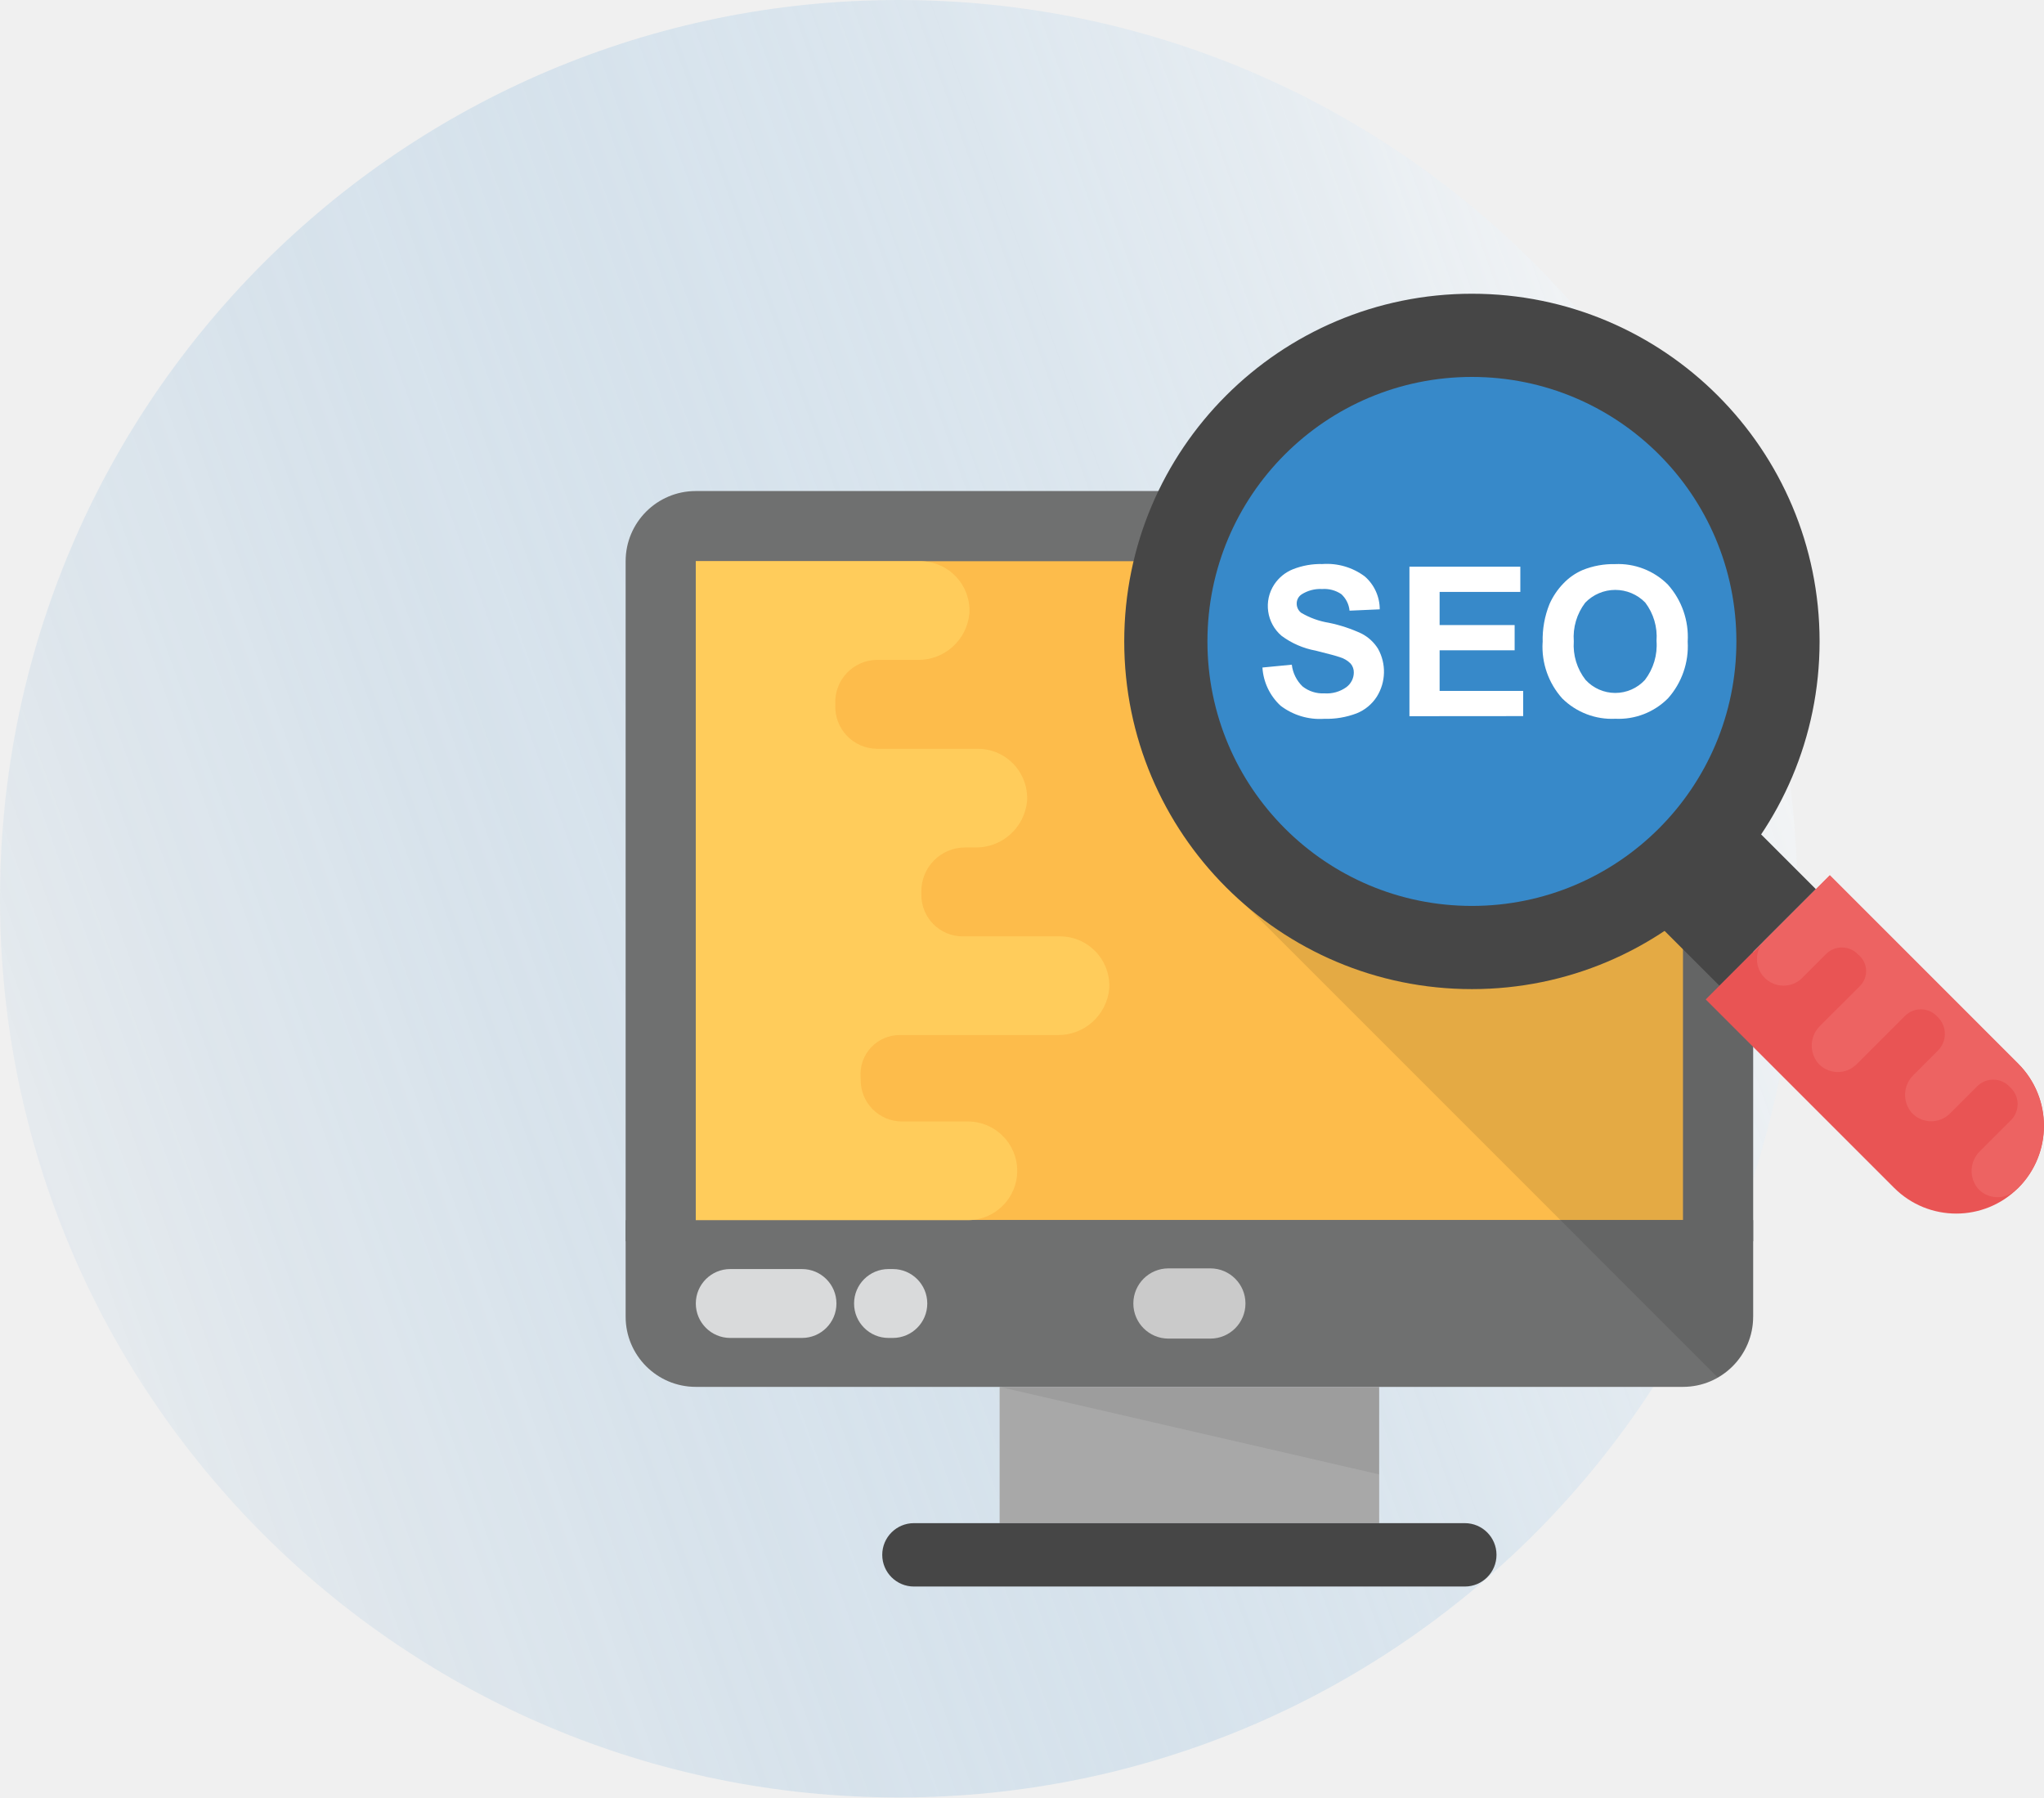
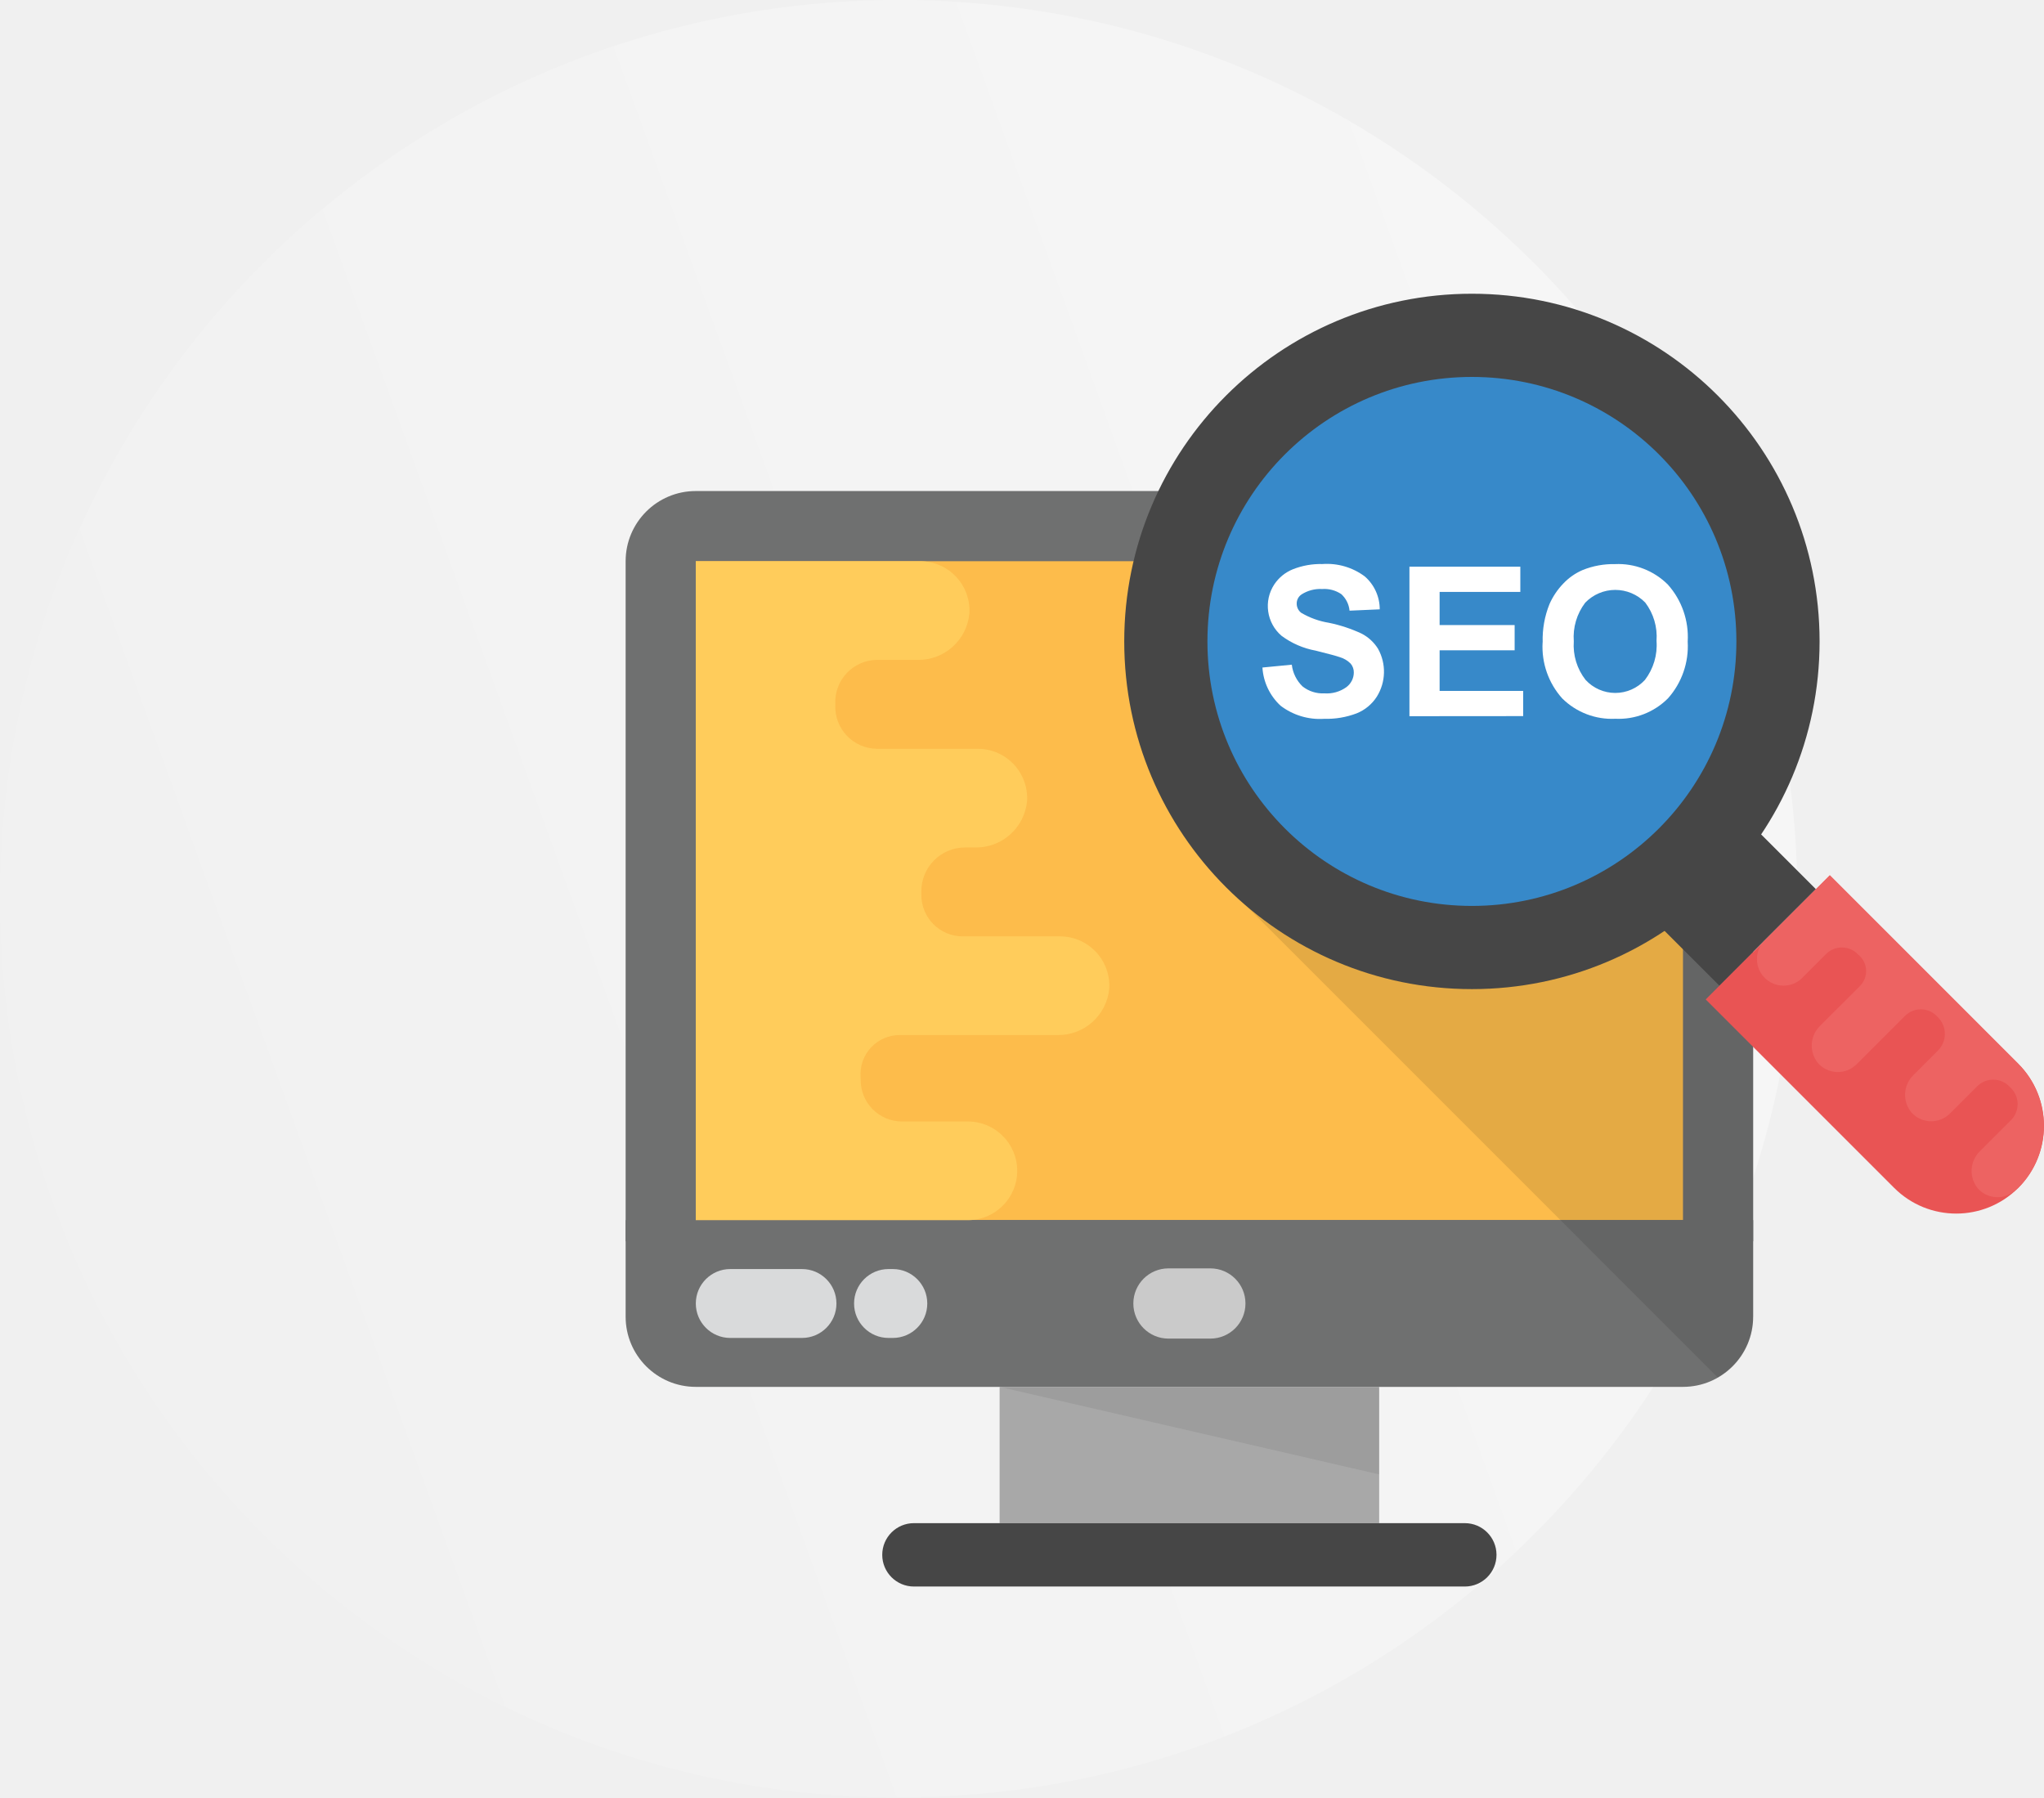
<svg xmlns="http://www.w3.org/2000/svg" width="130.781" height="115" viewBox="0 0 130.781 115">
  <defs>
    <linearGradient id="linear-gradient" x1="0.974" y1="0.238" x2="-0.052" y2="0.609" gradientUnits="objectBoundingBox">
      <stop offset="0" stop-color="#fff" />
-       <stop offset="1" stop-color="#006bc0" stop-opacity="0.071" />
+       <stop offset="1" stop-color="#ffffff" stop-opacity="0.071" />
    </linearGradient>
  </defs>
  <g id="tech-seo" transform="translate(-188 -1358)">
    <g id="Web_Portal" data-name="Web Portal">
      <g id="Group_7613" data-name="Group 7613">
        <circle id="Ellipse_376" data-name="Ellipse 376" cx="57.5" cy="57.5" r="57.5" transform="translate(188 1358)" opacity="0.42" fill="url(#linear-gradient)" />
      </g>
    </g>
    <g id="search-engine-optimization" transform="translate(227.987 1375.337)">
      <g id="Group_64169" data-name="Group 64169" transform="translate(0.043 14.079)">
        <g id="Group_64157" data-name="Group 64157">
          <path id="Path_51128" data-name="Path 51128" d="M72.185,53.895V10.385a4.49,4.49,0,0,0-4.49-4.49H4.533a4.49,4.49,0,0,0-4.49,4.49v43.51Z" transform="translate(-0.043 -5.895)" fill="#6f7070" />
        </g>
        <g id="Group_64158" data-name="Group 64158" transform="translate(4.49 4.49)">
          <path id="Path_51129" data-name="Path 51129" d="M1.622,7.474H64.784v42.15H1.622Z" transform="translate(-1.622 -7.474)" fill="#fdbc4b" />
        </g>
        <g id="Group_64159" data-name="Group 64159" transform="translate(0 46.649)">
          <path id="Path_51130" data-name="Path 51130" d="M.043,22.3v6.176a4.49,4.49,0,0,0,4.49,4.49H67.695a4.49,4.49,0,0,0,4.49-4.49V22.3Z" transform="translate(-0.043 -22.3)" fill="#6f7070" />
        </g>
        <g id="Group_64160" data-name="Group 64160" transform="translate(23.929 57.315)">
          <path id="Path_51131" data-name="Path 51131" d="M8.458,26.051H32.742v8.718H8.458Z" transform="translate(-8.458 -26.051)" fill="#a8a8a8" />
        </g>
        <g id="Group_64161" data-name="Group 64161" transform="translate(16.419 66.034)">
          <path id="Path_51132" data-name="Path 51132" d="M43.091,29.117H7.844a2.027,2.027,0,0,0,0,4.055H43.091a2.027,2.027,0,0,0,0-4.055Z" transform="translate(-5.817 -29.117)" fill="#464646" />
        </g>
        <g id="Group_64163" data-name="Group 64163" transform="translate(32.485 49.734)">
          <g id="Group_64162" data-name="Group 64162" transform="translate(0 0)">
            <path id="Path_51133" data-name="Path 51133" d="M16.395,27.878H13.713a2.246,2.246,0,0,1,0-4.493h2.681a2.246,2.246,0,0,1,0,4.493Z" transform="translate(-11.467 -23.385)" fill="#cacaca" />
          </g>
        </g>
        <g id="Group_64164" data-name="Group 64164" transform="translate(23.929 57.315)" opacity="0.07">
          <path id="Path_51134" data-name="Path 51134" d="M8.458,26.051l24.284,5.6v-5.6Z" transform="translate(-8.458 -26.051)" fill="#010101" />
        </g>
        <g id="Group_64165" data-name="Group 64165" transform="translate(4.487 4.493)">
          <path id="Path_51135" data-name="Path 51135" d="M19.032,49.631a3.156,3.156,0,1,0,0-6.313h-4.22a2.644,2.644,0,0,1-2.639-2.653v-.034c0-.065,0-.128-.006-.193a2.5,2.5,0,0,1,2.5-2.65H24.748a3.275,3.275,0,0,0,3.33-2.986,3.157,3.157,0,0,0-3.151-3.327H18.7a2.645,2.645,0,0,1-2.645-2.662v-.219a2.794,2.794,0,0,1,2.79-2.807h.643A3.275,3.275,0,0,0,22.82,22.8a3.157,3.157,0,0,0-3.151-3.327H13.194a2.692,2.692,0,0,1-2.645-2.807v-.074a2.694,2.694,0,0,1,2.645-2.807H15.8a3.275,3.275,0,0,0,3.33-2.986,3.157,3.157,0,0,0-3.151-3.327H1.621V49.631Z" transform="translate(-1.621 -7.475)" fill="#ffcc5b" />
        </g>
        <g id="Group_64168" data-name="Group 64168" transform="translate(4.49 49.777)">
          <g id="Group_64166" data-name="Group 64166" transform="translate(0 0)">
            <path id="Path_51136" data-name="Path 51136" d="M8.415,23.4H3.826a2.2,2.2,0,1,0,0,4.408h4.59a2.2,2.2,0,1,0,0-4.408Z" transform="translate(-1.622 -23.4)" fill="#d9dadb" />
          </g>
          <g id="Group_64167" data-name="Group 64167" transform="translate(10.126 0)">
            <path id="Path_51137" data-name="Path 51137" d="M7.663,23.4H7.387a2.2,2.2,0,1,0,0,4.408h.276a2.2,2.2,0,1,0,0-4.408Z" transform="translate(-5.183 -23.4)" fill="#d9dadb" />
          </g>
        </g>
      </g>
      <g id="Group_64170" data-name="Group 64170" transform="translate(39.7 23.858)" opacity="0.1">
        <path id="Path_51138" data-name="Path 51138" d="M46.474,52.38V9.334l-25.53,7.183-6.955,9.526L44.2,56.259a4.466,4.466,0,0,0,2.269-3.879Z" transform="translate(-13.989 -9.334)" fill="#010101" />
      </g>
      <g id="Group_64181" data-name="Group 64181" transform="translate(31.945 1.456)">
        <g id="Group_64176" data-name="Group 64176">
          <g id="Group_64171" data-name="Group 64171" transform="translate(27.831 27.849)">
            <path id="Path_51139" data-name="Path 51139" d="M0,0H8.733V14.491H0Z" transform="translate(0 6.174) rotate(-45)" fill="#464646" />
          </g>
          <g id="Group_64172" data-name="Group 64172" transform="translate(37.205 37.208)">
            <path id="Path_51140" data-name="Path 51140" d="M44.345,34.54a5.617,5.617,0,0,1-7.942,0L24.346,22.483l7.942-7.942L44.345,26.6A5.617,5.617,0,0,1,44.345,34.54Z" transform="translate(-24.346 -14.541)" fill="#e95454" />
          </g>
          <g id="Group_64173" data-name="Group 64173">
            <circle id="Ellipse_536" data-name="Ellipse 536" cx="22.245" cy="22.245" r="22.245" fill="#464646" />
          </g>
          <g id="Group_64174" data-name="Group 64174" transform="translate(5.323 5.323)">
            <circle id="Ellipse_537" data-name="Ellipse 537" cx="16.922" cy="16.922" r="16.922" fill="#3789c9" />
          </g>
          <g id="Group_64175" data-name="Group 64175" transform="translate(40.419 37.208)">
            <path id="Path_51141" data-name="Path 51141" d="M42.261,26.6,30.2,14.541l-4.231,4.231a1.7,1.7,0,0,0,2.4,2.4l1.6-1.6a1.424,1.424,0,0,1,2.013.006l.014.014a.91.91,0,0,0,.077.071,1.345,1.345,0,0,1,.06,1.956l-2.548,2.548a1.763,1.763,0,0,0-.131,2.4,1.7,1.7,0,0,0,2.463.065l3.1-3.1a1.425,1.425,0,0,1,2.019.006l.068.071.014.014a1.5,1.5,0,0,1,.006,2.127l-1.567,1.567a1.765,1.765,0,0,0-.131,2.4,1.7,1.7,0,0,0,2.463.065l1.76-1.76a1.446,1.446,0,0,1,2.073.063l.014.014.014.014a1.449,1.449,0,0,1,.063,2.073l-2,2a1.765,1.765,0,0,0-.131,2.4,1.683,1.683,0,0,0,2.337.148c.077-.068.165-.119.239-.193a5.629,5.629,0,0,0-.006-7.948Z" transform="translate(-25.476 -14.541)" fill="#ed6362" />
          </g>
        </g>
        <g id="Group_64180" data-name="Group 64180" transform="translate(8.841 17.295)">
          <g id="Group_64177" data-name="Group 64177">
            <path id="Path_51142" data-name="Path 51142" d="M14.371,14.158l1.88-.182a2.306,2.306,0,0,0,.688,1.391,2.085,2.085,0,0,0,1.4.444,2.147,2.147,0,0,0,1.408-.4,1.176,1.176,0,0,0,.472-.924.864.864,0,0,0-.2-.577,1.611,1.611,0,0,0-.694-.415q-.341-.119-1.547-.418a5.233,5.233,0,0,1-2.181-.947A2.51,2.51,0,0,1,15.13,8.84a2.594,2.594,0,0,1,1.194-.97,4.794,4.794,0,0,1,1.882-.333,4.048,4.048,0,0,1,2.713.791,2.784,2.784,0,0,1,.958,2.107l-1.931.085a1.636,1.636,0,0,0-.532-1.061,1.943,1.943,0,0,0-1.223-.324,2.217,2.217,0,0,0-1.319.347.7.7,0,0,0-.307.594.732.732,0,0,0,.287.58,5.084,5.084,0,0,0,1.774.64,9.369,9.369,0,0,1,2.084.688,2.689,2.689,0,0,1,1.058.973,3.014,3.014,0,0,1-.077,3.065A2.745,2.745,0,0,1,20.4,17.09a5.412,5.412,0,0,1-2.081.35,4.141,4.141,0,0,1-2.787-.839,3.637,3.637,0,0,1-1.16-2.443Z" transform="translate(-14.371 -7.538)" fill="#fff" />
          </g>
          <g id="Group_64178" data-name="Group 64178" transform="translate(9.407 0.165)">
            <path id="Path_51143" data-name="Path 51143" d="M17.679,17.165V7.6h7.095V9.214H19.61v2.121h4.8v1.612h-4.8v2.6h5.346v1.612Z" transform="translate(-17.679 -7.596)" fill="#fff" />
          </g>
          <g id="Group_64179" data-name="Group 64179" transform="translate(17.932 0.003)">
            <path id="Path_51144" data-name="Path 51144" d="M20.677,12.544a6.063,6.063,0,0,1,.438-2.454A4.551,4.551,0,0,1,22,8.779a3.72,3.72,0,0,1,1.237-.862A5.239,5.239,0,0,1,25.3,7.539,4.494,4.494,0,0,1,28.687,8.85,5.031,5.031,0,0,1,29.956,12.5a5.017,5.017,0,0,1-1.26,3.626,4.453,4.453,0,0,1-3.367,1.308,4.514,4.514,0,0,1-3.4-1.3,4.944,4.944,0,0,1-1.257-3.586Zm1.991-.065a3.591,3.591,0,0,0,.751,2.465,2.579,2.579,0,0,0,3.8.006,3.653,3.653,0,0,0,.742-2.5A3.6,3.6,0,0,0,27.24,10a2.672,2.672,0,0,0-3.842.009A3.623,3.623,0,0,0,22.668,12.478Z" transform="translate(-20.677 -7.539)" fill="#fff" />
          </g>
        </g>
      </g>
    </g>
  </g>
</svg>
